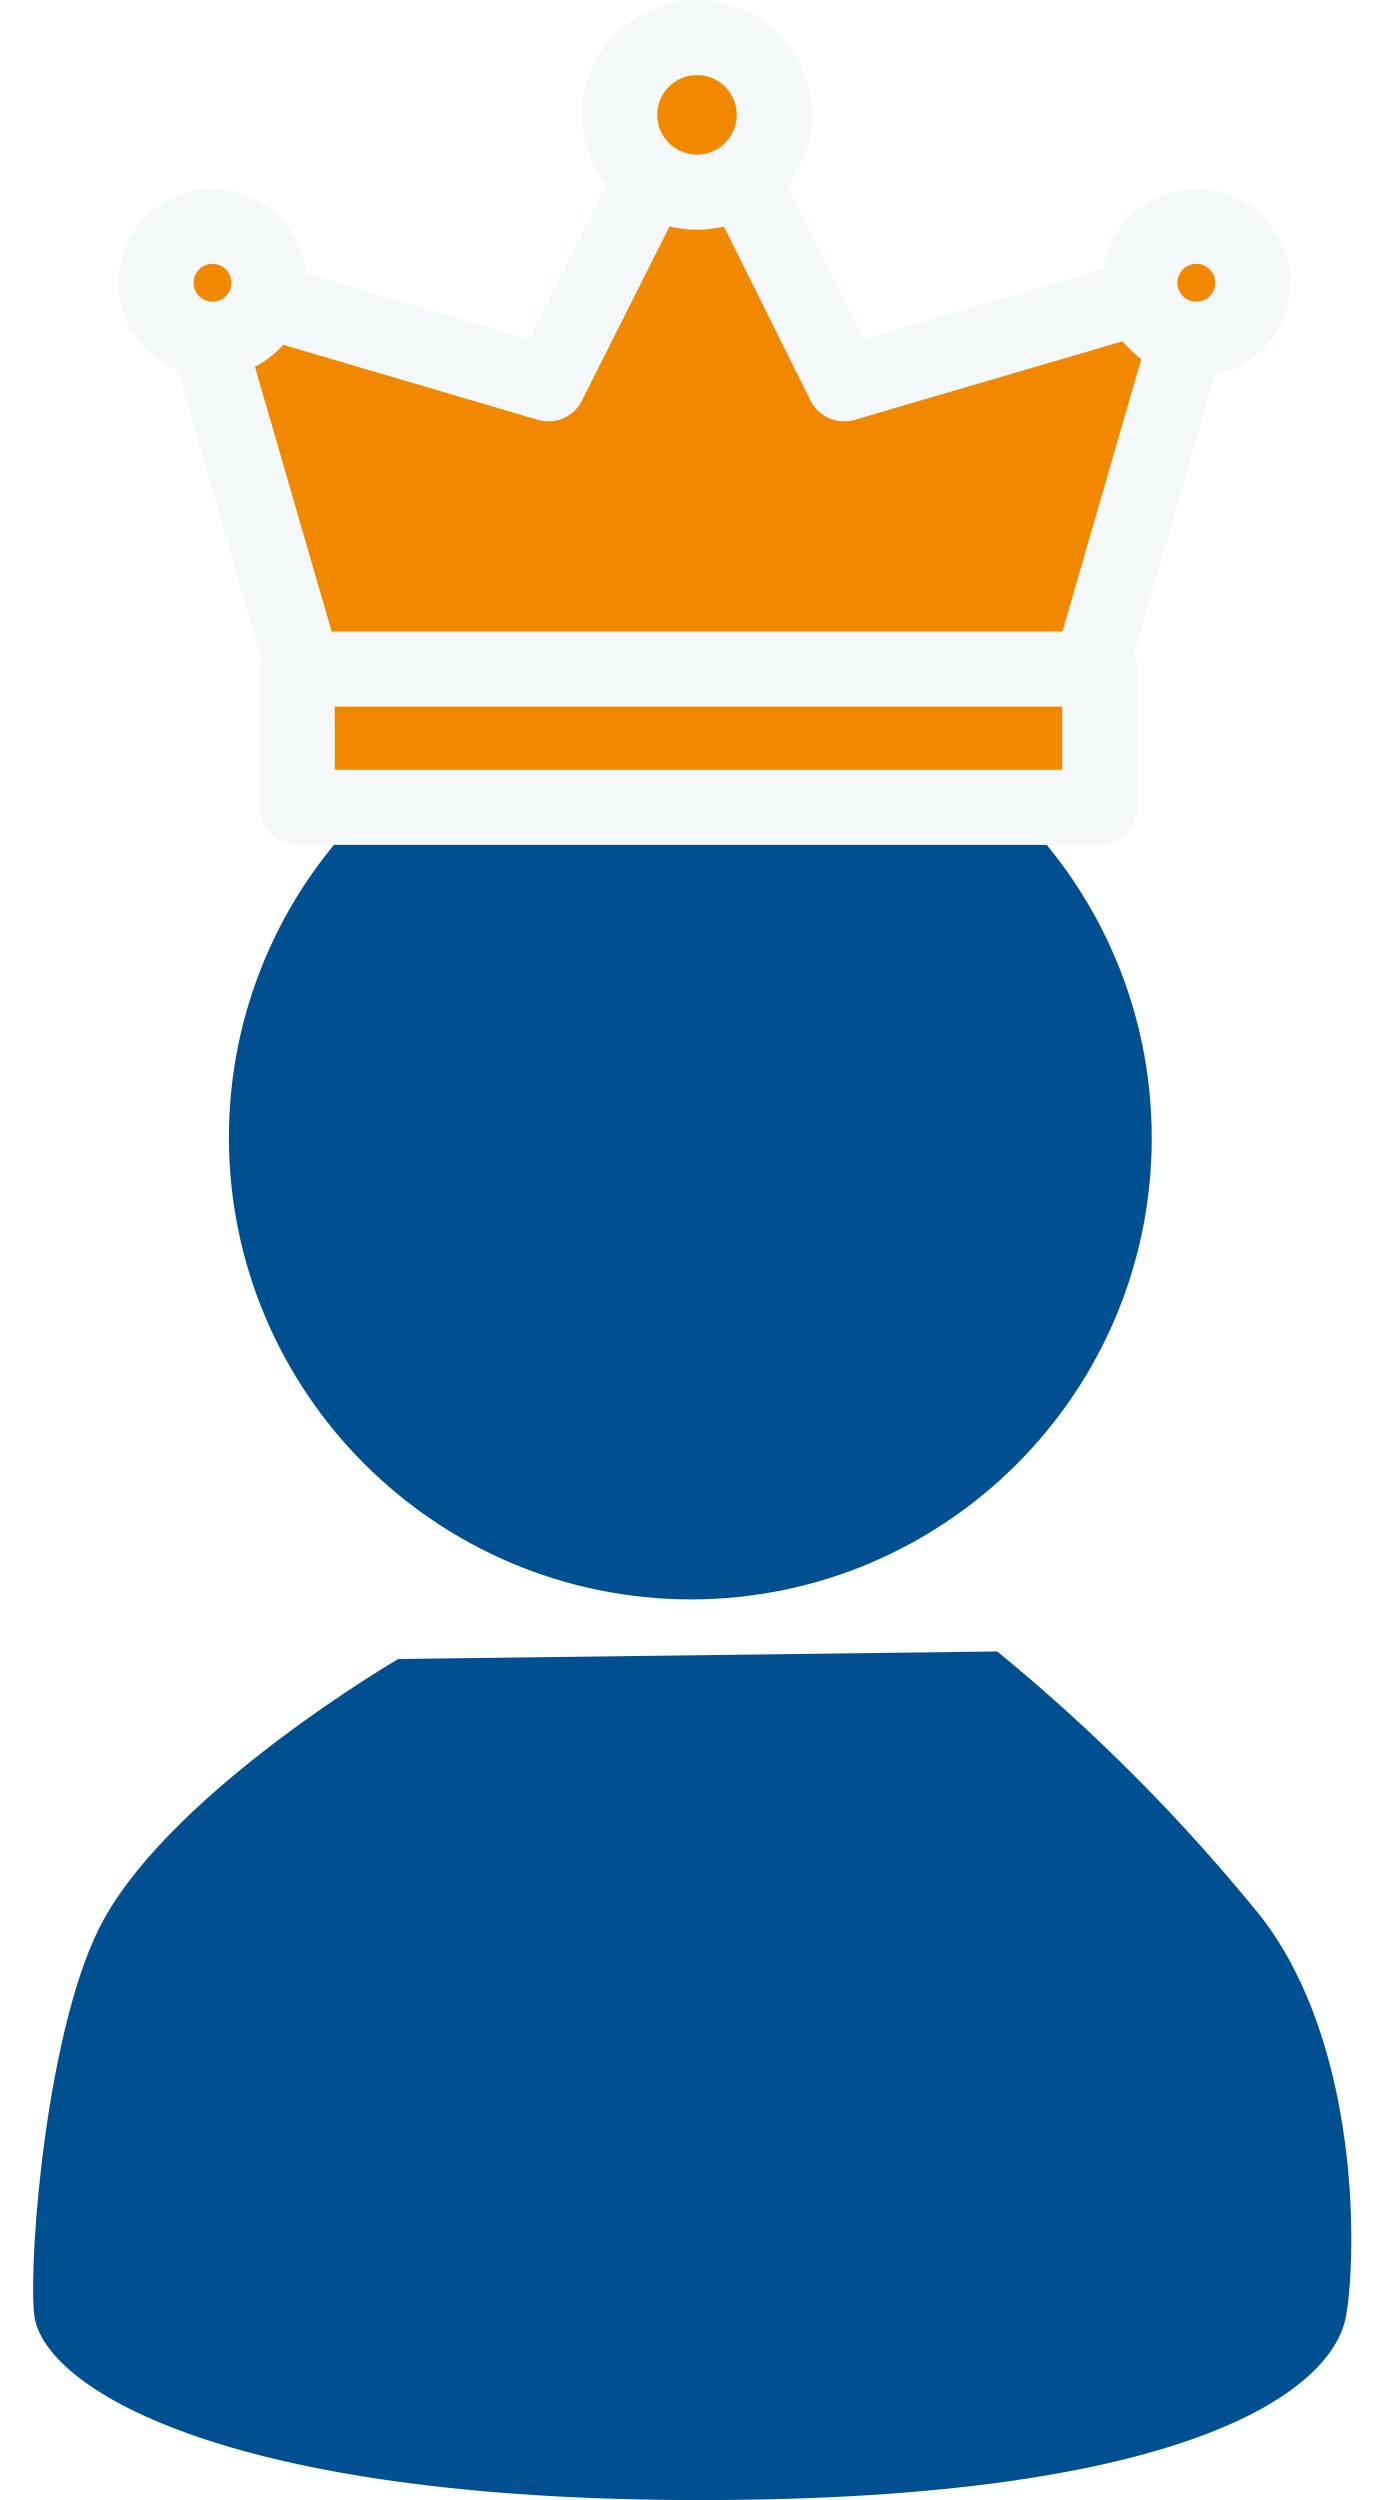
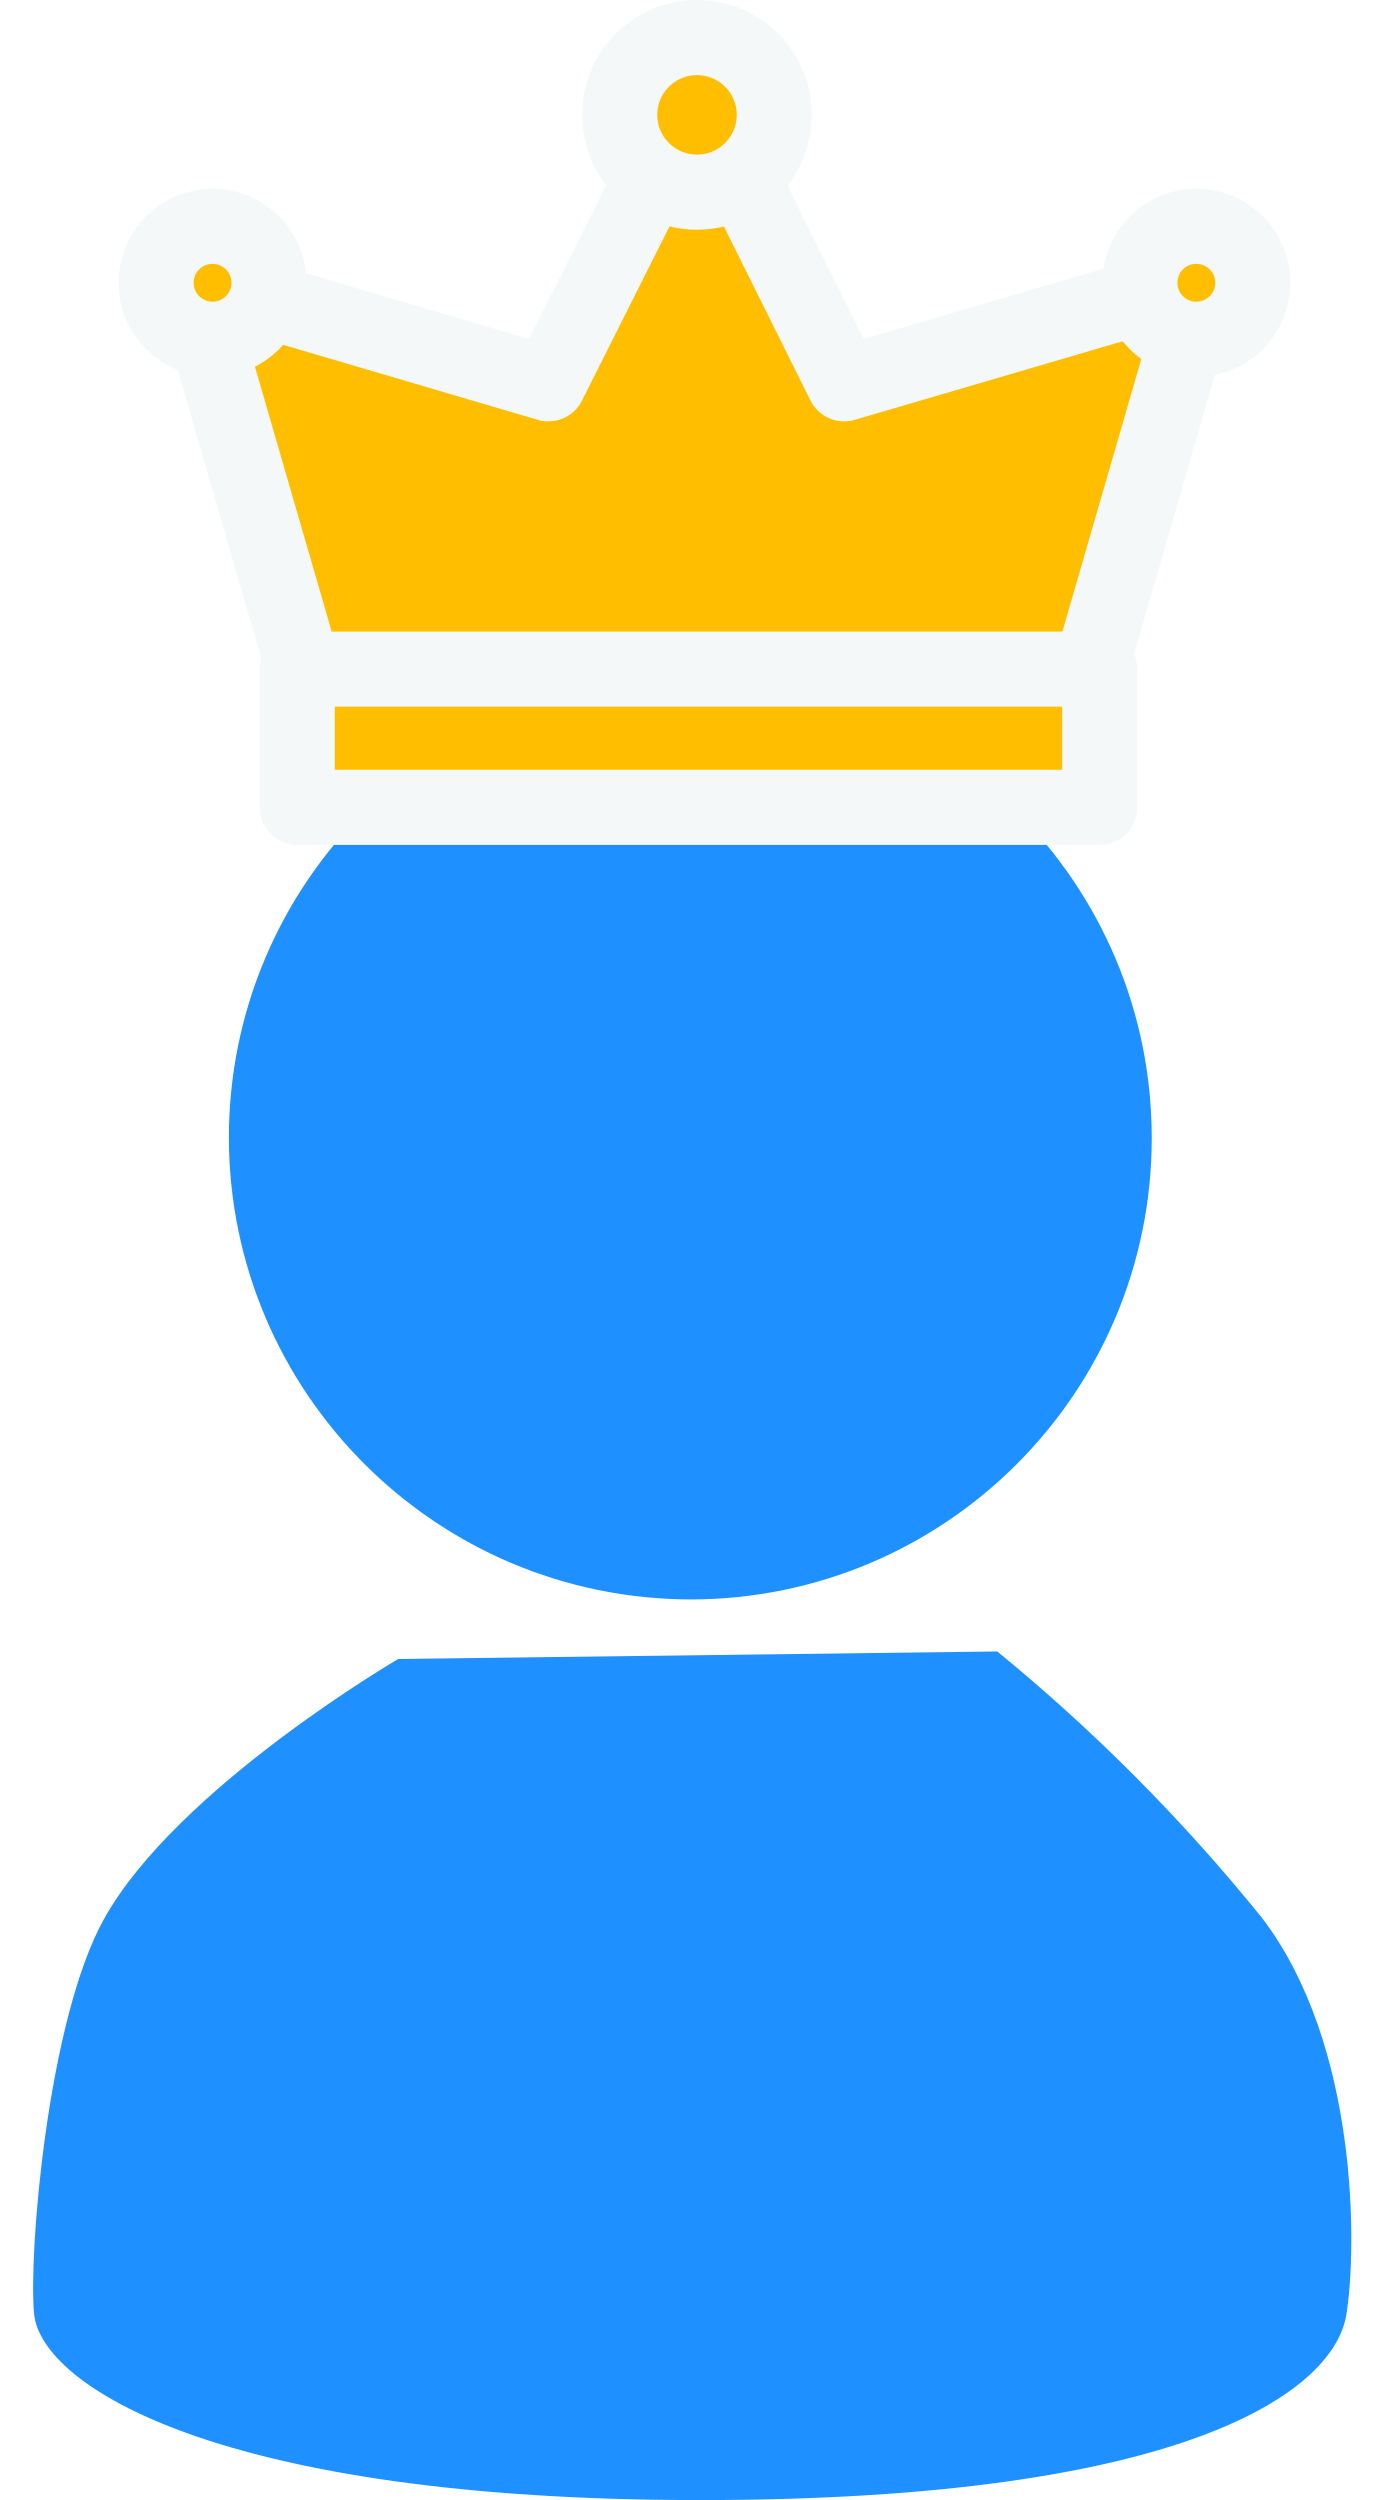
<svg xmlns="http://www.w3.org/2000/svg" width="36.878" height="66.564" viewBox="0 0 36.878 66.564">
  <defs>
    <clipPath id="clip-path">
-       <rect id="Rectangle_71" data-name="Rectangle 71" width="36.878" height="49.421" fill="#005091" />
+       <rect id="Rectangle_71" data-name="Rectangle 71" width="36.878" height="49.421" fill="#1e90ff" />
    </clipPath>
    <clipPath id="clip-path-2">
-       <rect id="Rectangle_72" data-name="Rectangle 72" width="36.878" height="45.583" fill="#005091" />
+       <rect id="Rectangle_72" data-name="Rectangle 72" width="36.878" height="45.583" fill="#1e90ff" />
    </clipPath>
  </defs>
  <g id="Auszeichnung_Kundenzufriendenheit-service" transform="translate(0 -0.7)">
    <g id="Group_84" data-name="Group 84" transform="translate(0 17.844)">
      <g id="Group_81" data-name="Group 81">
        <g id="Group_80" data-name="Group 80" clip-path="url(#clip-path)">
-           <path id="Path_67" data-name="Path 67" d="M11.952,98.5s-5.9,3.442-7.835,6.924c-1.5,2.691-2.018,8.942-1.86,10.525.2,1.9,4.906,4.946,17.727,4.946,13.018,0,16.9-2.928,17.212-4.946.277-1.662.356-7.162-2.255-10.565A48.622,48.622,0,0,0,27.9,98.3" transform="translate(-1.348 -71.473)" fill="#005091" />
+           <path id="Path_67" data-name="Path 67" d="M11.952,98.5s-5.9,3.442-7.835,6.924c-1.5,2.691-2.018,8.942-1.86,10.525.2,1.9,4.906,4.946,17.727,4.946,13.018,0,16.9-2.928,17.212-4.946.277-1.662.356-7.162-2.255-10.565A48.622,48.622,0,0,0,27.9,98.3" transform="translate(-1.348 -71.473)" fill="#1e90ff" />
        </g>
      </g>
      <g id="Group_83" data-name="Group 83">
        <g id="Group_82" data-name="Group 82" clip-path="url(#clip-path-2)">
-           <path id="Path_68" data-name="Path 68" d="M27.706,69.272A12.286,12.286,0,1,0,15.4,56.966,12.319,12.319,0,0,0,27.706,69.272Z" transform="translate(-9.306 -43.83)" fill="#005091" />
+           <path id="Path_68" data-name="Path 68" d="M27.706,69.272A12.286,12.286,0,1,0,15.4,56.966,12.319,12.319,0,0,0,27.706,69.272Z" transform="translate(-9.306 -43.83)" fill="#1e90ff" />
        </g>
      </g>
    </g>
    <g id="Group_85" data-name="Group 85" transform="translate(4.155 1.7)">
-       <path id="Path_69" data-name="Path 69" d="M26.293,5.1l3.917,7.874,9.576-2.809L36.739,20.69l-2.651.119H18.5l-2.651-.119L12.8,10.165l9.536,2.809Z" transform="translate(-11.89 -3.755)" fill="#f28800" stroke="#f5f8f9" stroke-linecap="round" stroke-linejoin="round" stroke-width="2" />
-       <circle id="Ellipse_3" data-name="Ellipse 3" cx="1.504" cy="1.504" r="1.504" transform="translate(0 5.025)" fill="#f28800" stroke="#f5f8f9" stroke-linecap="round" stroke-linejoin="round" stroke-width="2" />
-       <circle id="Ellipse_4" data-name="Ellipse 4" cx="1.504" cy="1.504" r="1.504" transform="translate(26.194 5.025)" fill="#f28800" stroke="#f5f8f9" stroke-linecap="round" stroke-linejoin="round" stroke-width="2" />
-       <rect id="Rectangle_73" data-name="Rectangle 73" width="21.367" height="3.68" transform="translate(3.759 16.816)" fill="#f28800" stroke="#f5f8f9" stroke-linecap="round" stroke-linejoin="round" stroke-width="2" />
-       <circle id="Ellipse_5" data-name="Ellipse 5" cx="2.058" cy="2.058" r="2.058" transform="translate(12.345 0)" fill="#f28800" stroke="#f5f8f9" stroke-linecap="round" stroke-linejoin="round" stroke-width="2" />
+       <path id="Path_69" data-name="Path 69" d="M26.293,5.1l3.917,7.874,9.576-2.809L36.739,20.69l-2.651.119H18.5l-2.651-.119L12.8,10.165l9.536,2.809Z" transform="translate(-11.89 -3.755)" fill="#ffbf00" stroke="#f5f8f9" stroke-linecap="round" stroke-linejoin="round" stroke-width="2" />
+       <circle id="Ellipse_3" data-name="Ellipse 3" cx="1.504" cy="1.504" r="1.504" transform="translate(0 5.025)" fill="#ffbf00" stroke="#f5f8f9" stroke-linecap="round" stroke-linejoin="round" stroke-width="2" />
+       <circle id="Ellipse_4" data-name="Ellipse 4" cx="1.504" cy="1.504" r="1.504" transform="translate(26.194 5.025)" fill="#ffbf00" stroke="#f5f8f9" stroke-linecap="round" stroke-linejoin="round" stroke-width="2" />
+       <rect id="Rectangle_73" data-name="Rectangle 73" width="21.367" height="3.68" transform="translate(3.759 16.816)" fill="#ffbf00" stroke="#f5f8f9" stroke-linecap="round" stroke-linejoin="round" stroke-width="2" />
+       <circle id="Ellipse_5" data-name="Ellipse 5" cx="2.058" cy="2.058" r="2.058" transform="translate(12.345 0)" fill="#ffbf00" stroke="#f5f8f9" stroke-linecap="round" stroke-linejoin="round" stroke-width="2" />
    </g>
  </g>
</svg>
